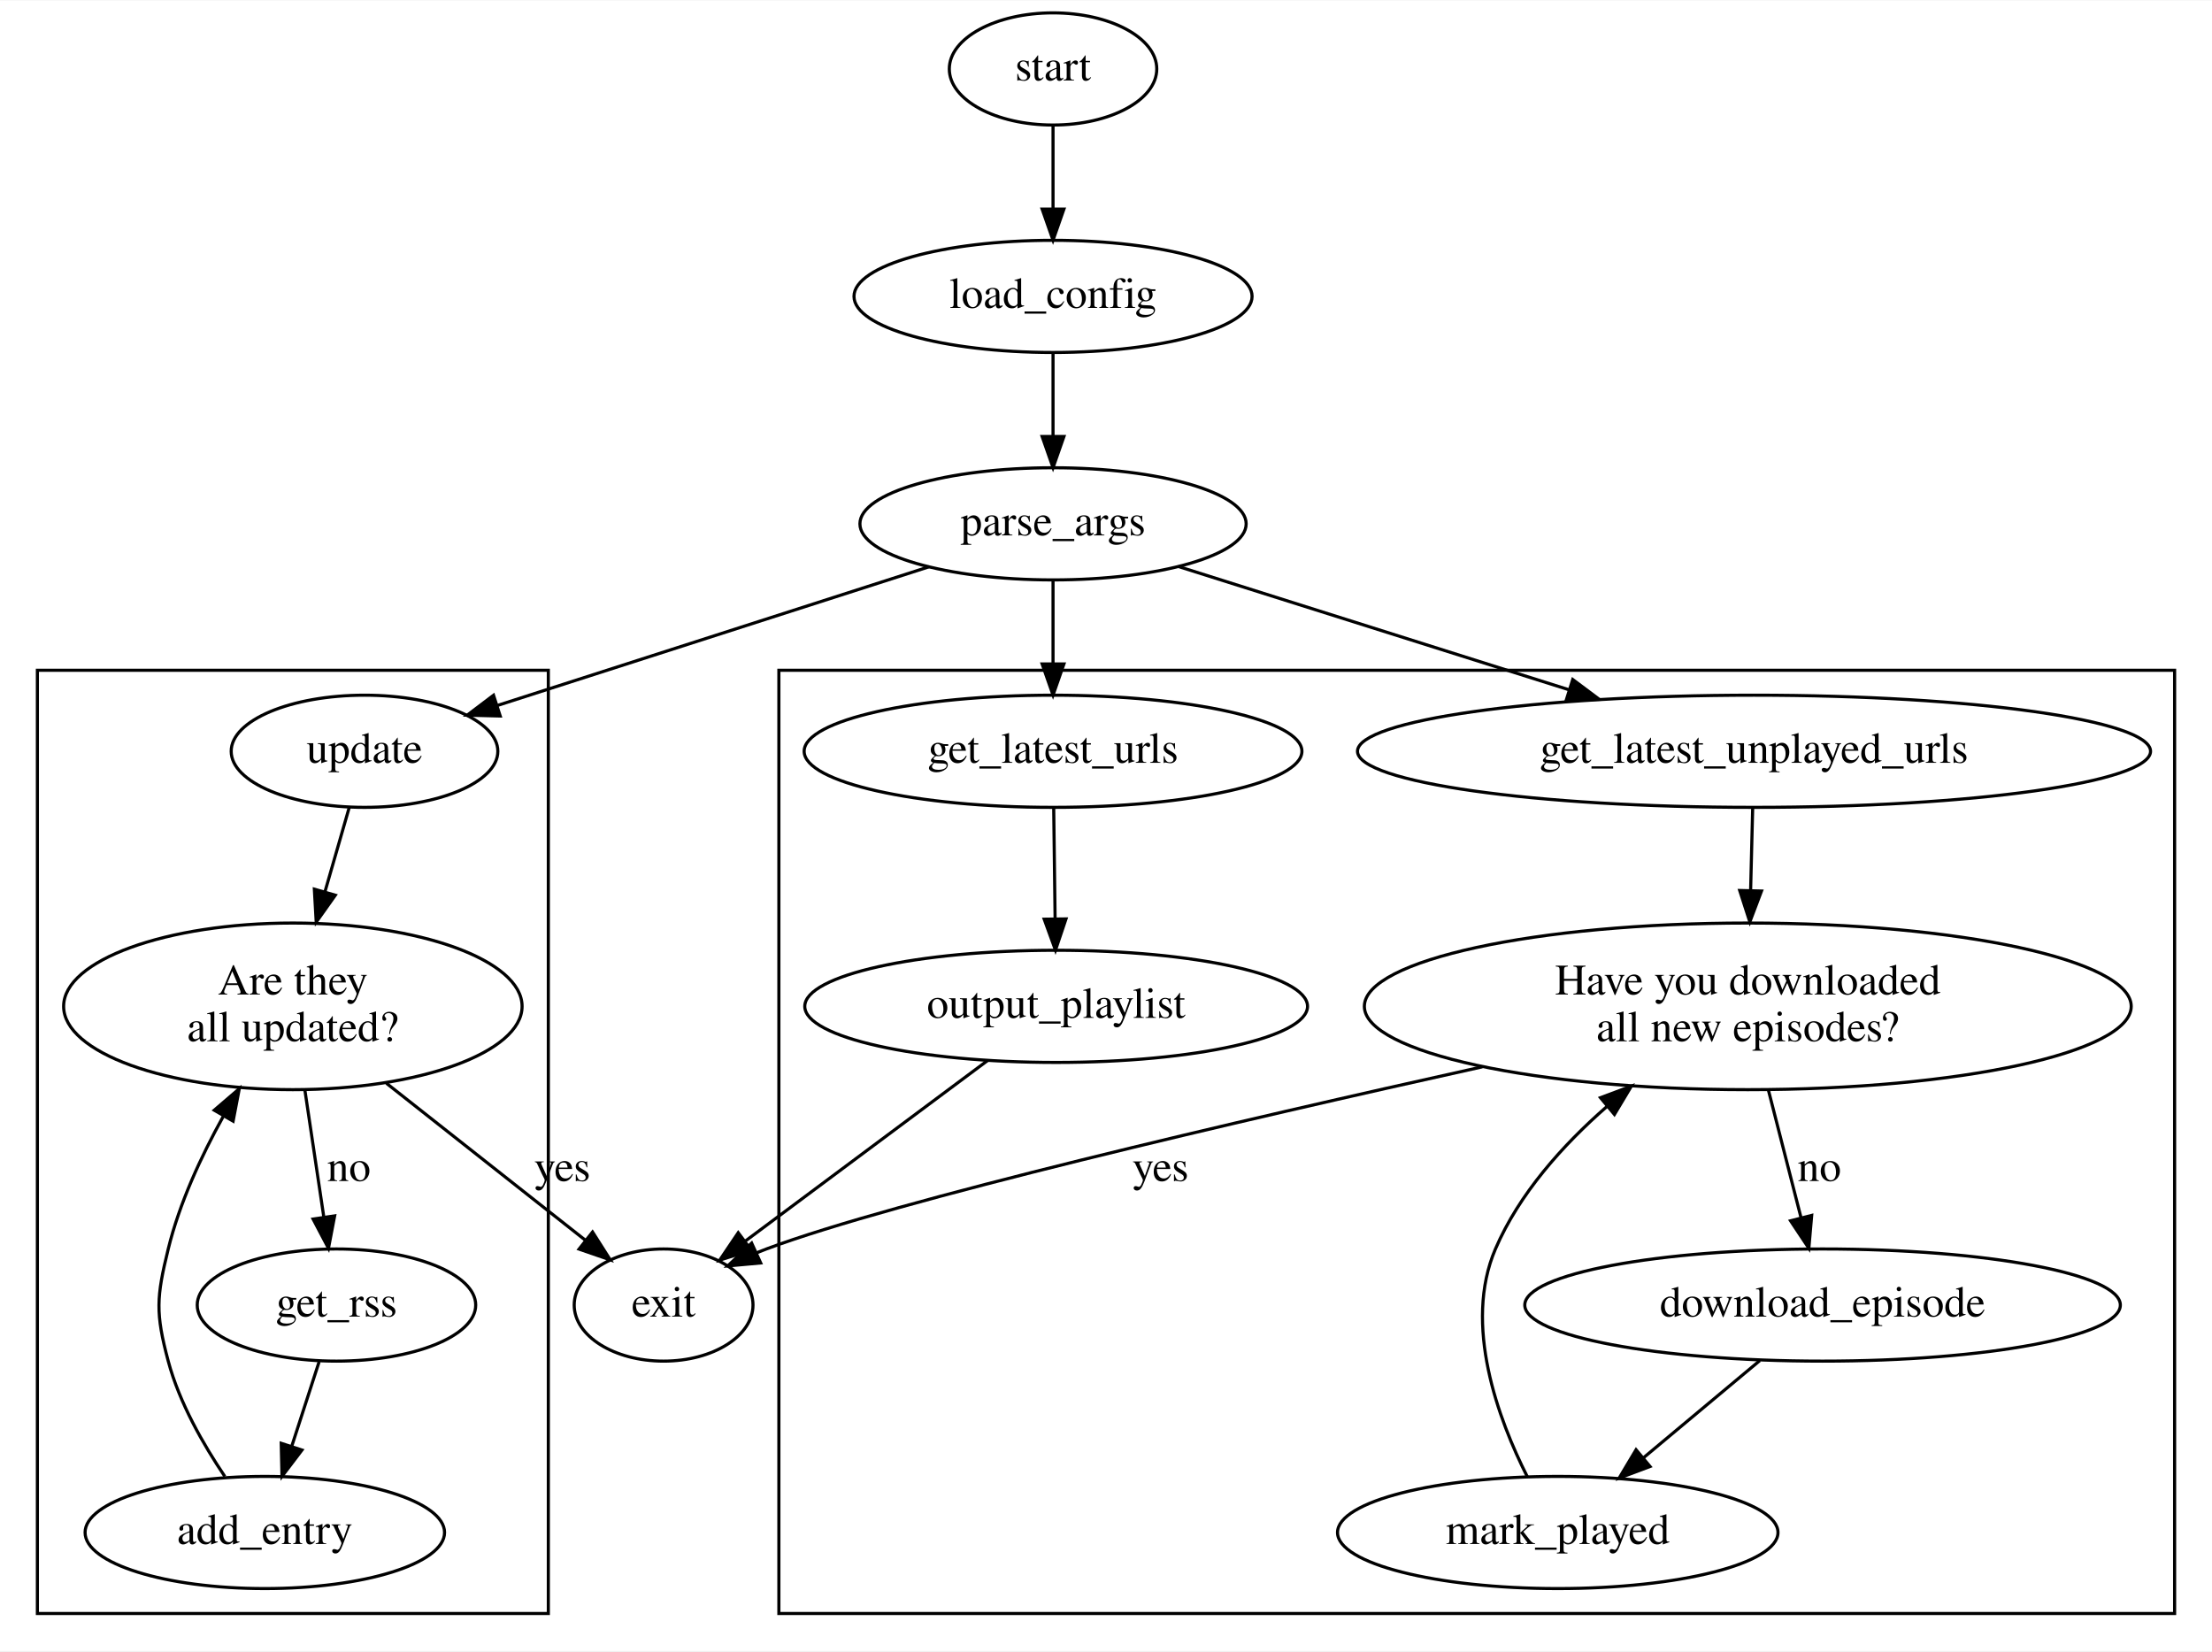
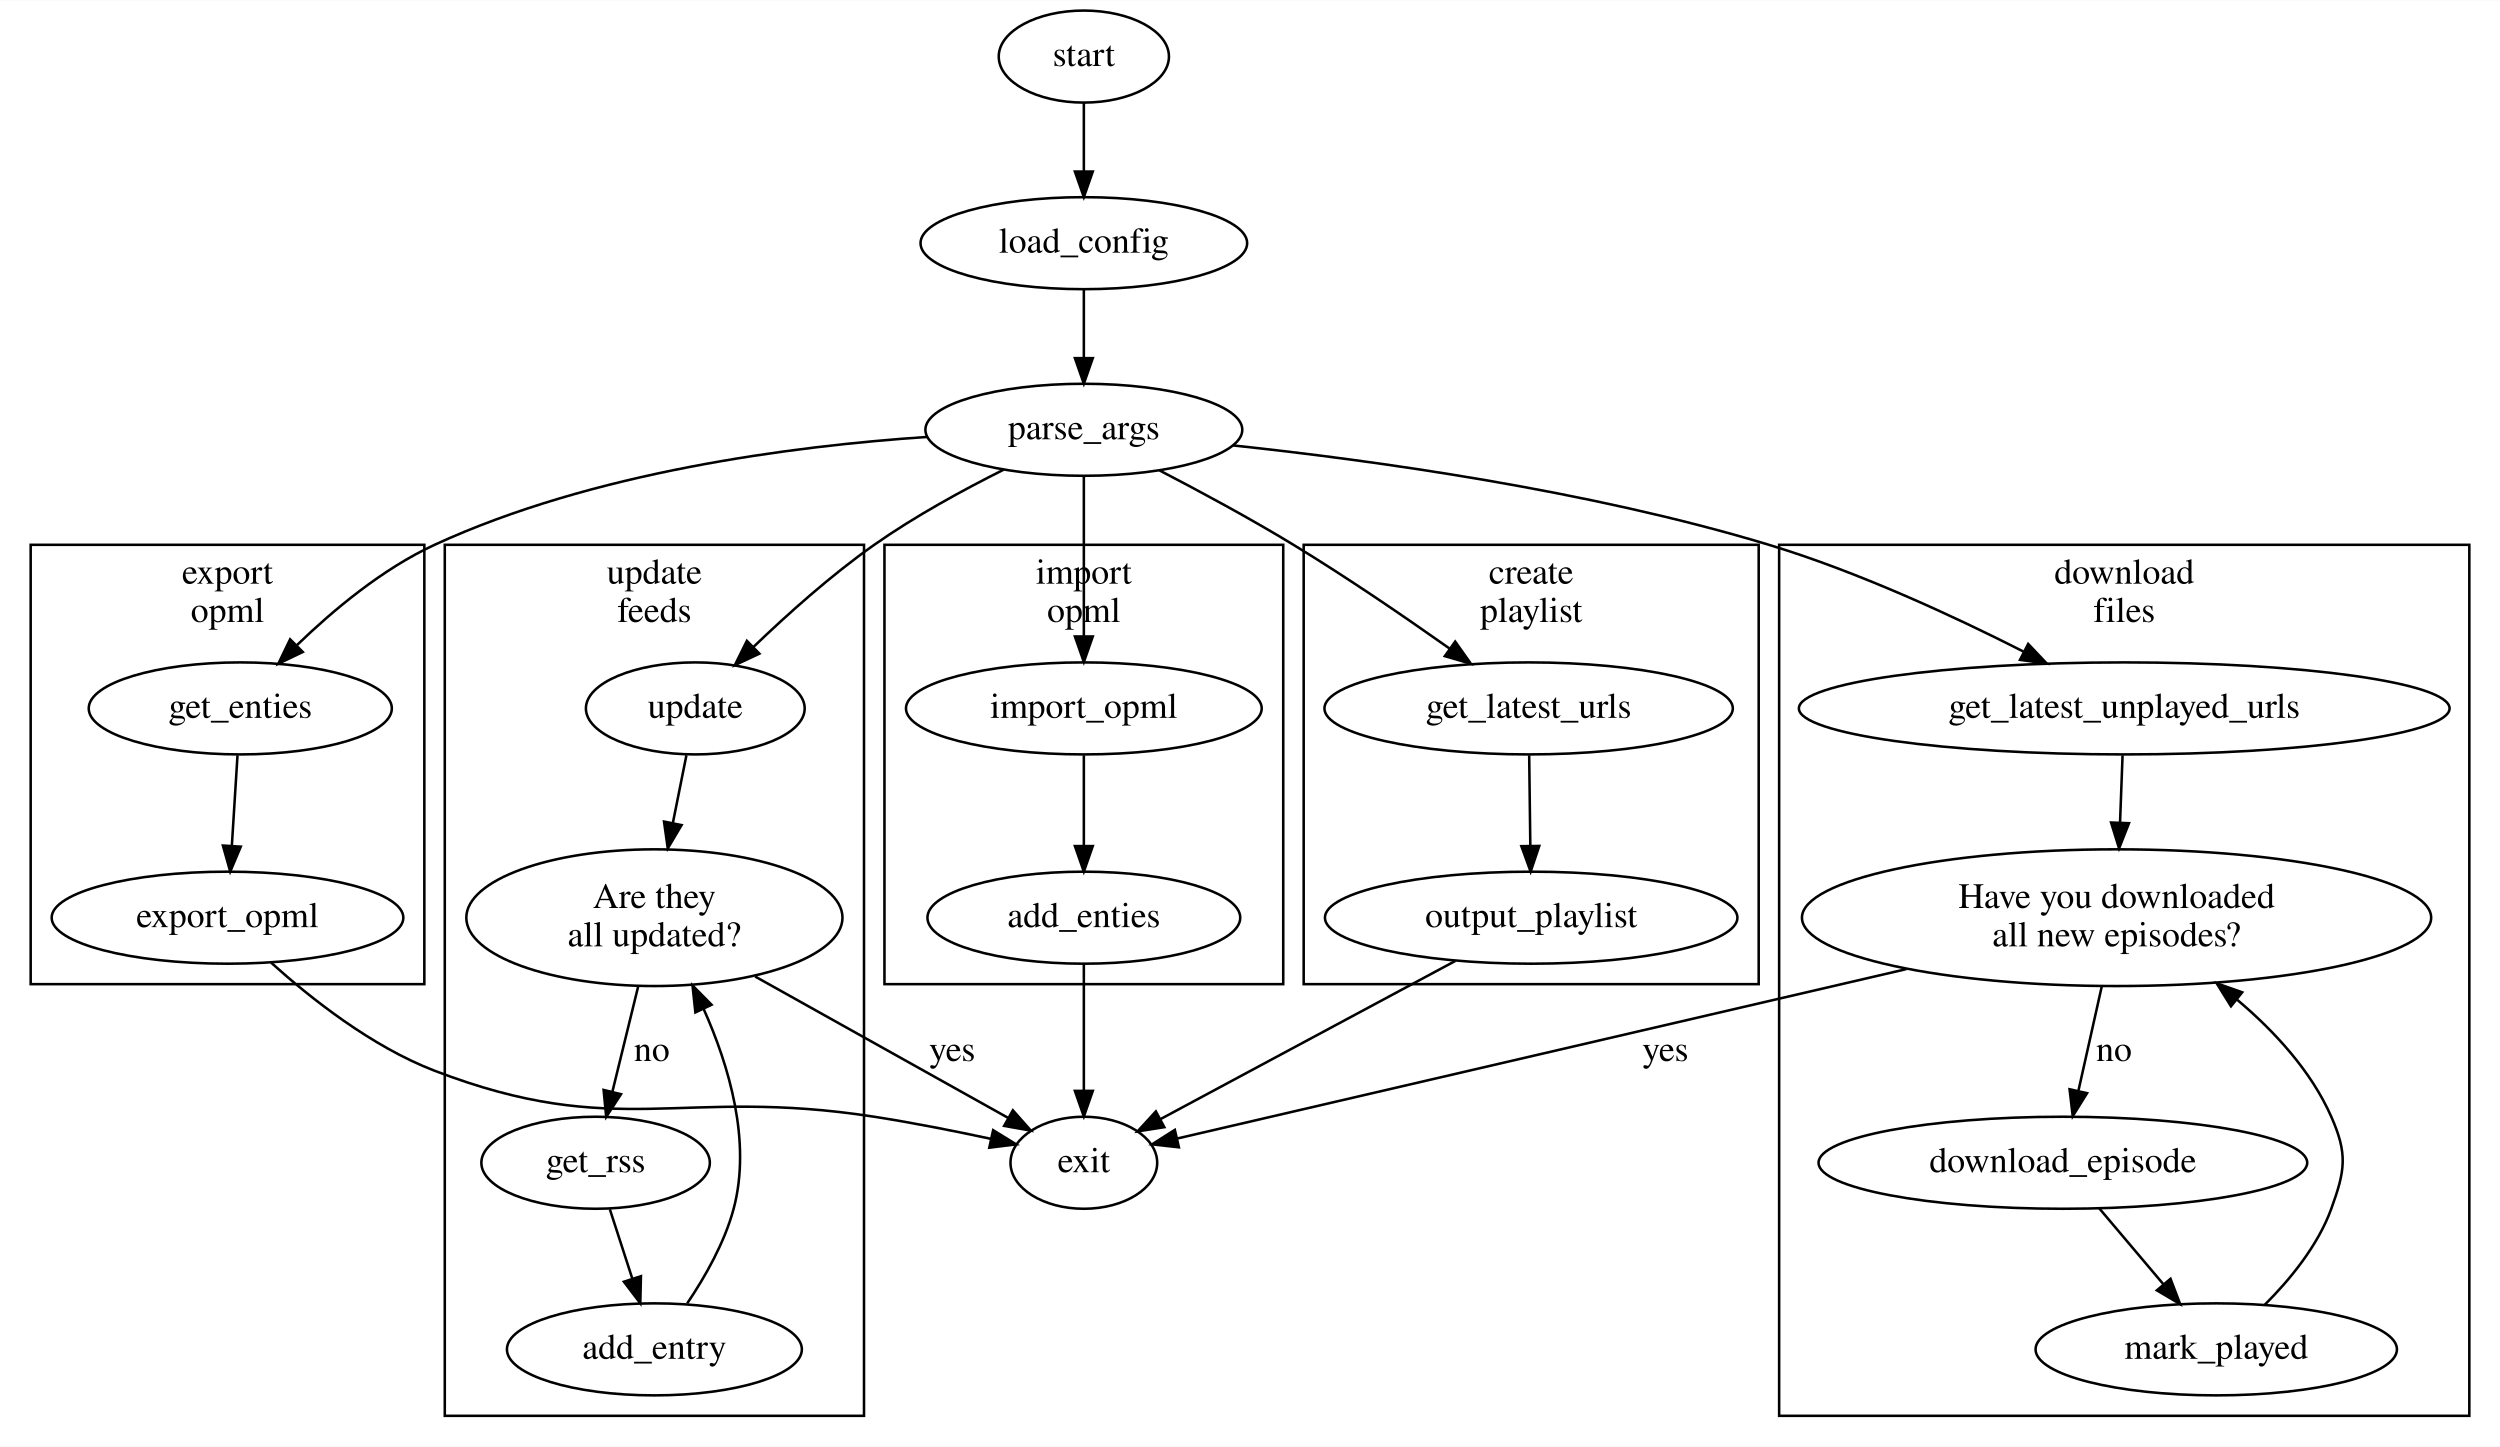
- <svg xmlns="http://www.w3.org/2000/svg" width="710pt" height="530pt" viewBox="0.00 0.00 710.00 529.74">
-   <g id="graph0" class="graph" transform="scale(1 1) rotate(0) translate(4 525.74)">
-     <polygon fill="white" stroke="none" points="-4,4 -4,-525.74 706,-525.74 706,4 -4,4" />
+ <svg xmlns="http://www.w3.org/2000/svg" width="978pt" height="566pt" viewBox="0.00 0.00 978.00 565.74">
+   <g id="graph0" class="graph" transform="scale(1 1) rotate(0) translate(4 561.74)">
+     <polygon fill="white" stroke="none" points="-4,4 -4,-561.74 974,-561.74 974,4 -4,4" />
    <g id="clust1" class="cluster">
-       <polygon fill="none" stroke="black" points="8,-8 8,-310.74 172,-310.74 172,-8 8,-8" />
+       <polygon fill="none" stroke="black" points="170,-8 170,-348.74 334,-348.74 334,-8 170,-8" />
+       <text text-anchor="middle" x="252" y="-333.54" font-family="Times,serif" font-size="14.00">update</text>
+       <text text-anchor="middle" x="252" y="-318.54" font-family="Times,serif" font-size="14.00">feeds</text>
    </g>
    <g id="clust2" class="cluster">
-       <polygon fill="none" stroke="black" points="246,-8 246,-310.74 694,-310.74 694,-8 246,-8" />
+       <polygon fill="none" stroke="black" points="692,-8 692,-348.74 962,-348.74 962,-8 692,-8" />
+       <text text-anchor="middle" x="827" y="-333.54" font-family="Times,serif" font-size="14.00">download</text>
+       <text text-anchor="middle" x="827" y="-318.54" font-family="Times,serif" font-size="14.00">files</text>
+     </g>
+     <g id="clust3" class="cluster">
+       <polygon fill="none" stroke="black" points="342,-176.87 342,-348.74 498,-348.74 498,-176.87 342,-176.87" />
+       <text text-anchor="middle" x="420" y="-333.54" font-family="Times,serif" font-size="14.00">import</text>
+       <text text-anchor="middle" x="420" y="-318.54" font-family="Times,serif" font-size="14.00">opml</text>
+     </g>
+     <g id="clust4" class="cluster">
+       <polygon fill="none" stroke="black" points="8,-176.87 8,-348.74 162,-348.74 162,-176.87 8,-176.87" />
+       <text text-anchor="middle" x="85" y="-333.54" font-family="Times,serif" font-size="14.00">export</text>
+       <text text-anchor="middle" x="85" y="-318.54" font-family="Times,serif" font-size="14.00">opml</text>
+     </g>
+     <g id="clust5" class="cluster">
+       <polygon fill="none" stroke="black" points="506,-176.87 506,-348.74 684,-348.74 684,-176.87 506,-176.87" />
+       <text text-anchor="middle" x="595" y="-333.54" font-family="Times,serif" font-size="14.00">create</text>
+       <text text-anchor="middle" x="595" y="-318.54" font-family="Times,serif" font-size="14.00">playlist</text>
    </g>
    <g id="node1" class="node">
-       <ellipse fill="none" stroke="black" cx="334" cy="-503.74" rx="33.295" ry="18" />
-       <text text-anchor="middle" x="334" y="-500.04" font-family="Times,serif" font-size="14.00">start</text>
+       <ellipse fill="none" stroke="black" cx="420" cy="-539.74" rx="33.295" ry="18" />
+       <text text-anchor="middle" x="420" y="-536.04" font-family="Times,serif" font-size="14.00">start</text>
    </g>
    <g id="node2" class="node">
-       <ellipse fill="none" stroke="black" cx="334" cy="-430.74" rx="63.889" ry="18" />
-       <text text-anchor="middle" x="334" y="-427.04" font-family="Times,serif" font-size="14.00">load_config</text>
+       <ellipse fill="none" stroke="black" cx="420" cy="-466.74" rx="63.889" ry="18" />
+       <text text-anchor="middle" x="420" y="-463.04" font-family="Times,serif" font-size="14.00">load_config</text>
    </g>
    <g id="edge1" class="edge">
-       <path fill="none" stroke="black" d="M334,-485.553C334,-477.53 334,-467.788 334,-458.809" />
-       <polygon fill="black" stroke="black" points="337.5,-458.769 334,-448.769 330.5,-458.769 337.5,-458.769" />
+       <path fill="none" stroke="black" d="M420,-521.553C420,-513.53 420,-503.788 420,-494.809" />
+       <polygon fill="black" stroke="black" points="423.5,-494.769 420,-484.769 416.5,-494.769 423.5,-494.769" />
    </g>
    <g id="node3" class="node">
-       <ellipse fill="none" stroke="black" cx="334" cy="-357.74" rx="61.99" ry="18" />
-       <text text-anchor="middle" x="334" y="-354.04" font-family="Times,serif" font-size="14.00">parse_args</text>
+       <ellipse fill="none" stroke="black" cx="420" cy="-393.74" rx="61.99" ry="18" />
+       <text text-anchor="middle" x="420" y="-390.04" font-family="Times,serif" font-size="14.00">parse_args</text>
    </g>
    <g id="edge2" class="edge">
-       <path fill="none" stroke="black" d="M334,-412.553C334,-404.53 334,-394.788 334,-385.809" />
-       <polygon fill="black" stroke="black" points="337.5,-385.769 334,-375.769 330.5,-385.769 337.5,-385.769" />
+       <path fill="none" stroke="black" d="M420,-448.553C420,-440.53 420,-430.788 420,-421.809" />
+       <polygon fill="black" stroke="black" points="423.5,-421.769 420,-411.769 416.5,-421.769 423.5,-421.769" />
    </g>
    <g id="node4" class="node">
-       <ellipse fill="none" stroke="black" cx="113" cy="-284.74" rx="42.793" ry="18" />
-       <text text-anchor="middle" x="113" y="-281.04" font-family="Times,serif" font-size="14.00">update</text>
+       <ellipse fill="none" stroke="black" cx="268" cy="-284.74" rx="42.793" ry="18" />
+       <text text-anchor="middle" x="268" y="-281.04" font-family="Times,serif" font-size="14.00">update</text>
    </g>
    <g id="edge3" class="edge">
-       <path fill="none" stroke="black" d="M294.234,-343.965C255.168,-331.414 195.753,-312.326 155.704,-299.459" />
-       <polygon fill="black" stroke="black" points="156.555,-296.057 145.963,-296.33 154.413,-302.721 156.555,-296.057" />
+       <path fill="none" stroke="black" d="M388.591,-378.119C372.87,-370.253 353.861,-359.889 338,-348.74 321.116,-336.873 303.863,-321.392 290.711,-308.746" />
+       <polygon fill="black" stroke="black" points="293.073,-306.161 283.474,-301.676 288.182,-311.168 293.073,-306.161" />
    </g>
    <g id="node5" class="node">
-       <ellipse fill="none" stroke="black" cx="559" cy="-284.74" rx="127.277" ry="18" />
-       <text text-anchor="middle" x="559" y="-281.04" font-family="Times,serif" font-size="14.00">get_latest_unplayed_urls</text>
+       <ellipse fill="none" stroke="black" cx="827" cy="-284.74" rx="127.277" ry="18" />
+       <text text-anchor="middle" x="827" y="-281.04" font-family="Times,serif" font-size="14.00">get_latest_unplayed_urls</text>
    </g>
    <g id="edge4" class="edge">
-       <path fill="none" stroke="black" d="M374.225,-344.047C409.141,-333.029 460.163,-316.929 499.751,-304.437" />
-       <polygon fill="black" stroke="black" points="500.811,-307.772 509.294,-301.425 498.704,-301.097 500.811,-307.772" />
+       <path fill="none" stroke="black" d="M478.244,-387.633C533.215,-381.776 617.491,-370.099 688,-348.74 722.818,-338.193 760.274,-320.836 787.522,-307.008" />
+       <polygon fill="black" stroke="black" points="789.421,-309.967 796.713,-302.281 786.22,-303.742 789.421,-309.967" />
    </g>
    <g id="node6" class="node">
-       <ellipse fill="none" stroke="black" cx="334" cy="-284.74" rx="79.886" ry="18" />
-       <text text-anchor="middle" x="334" y="-281.04" font-family="Times,serif" font-size="14.00">get_latest_urls</text>
+       <ellipse fill="none" stroke="black" cx="594" cy="-284.74" rx="79.886" ry="18" />
+       <text text-anchor="middle" x="594" y="-281.04" font-family="Times,serif" font-size="14.00">get_latest_urls</text>
    </g>
    <g id="edge5" class="edge">
-       <path fill="none" stroke="black" d="M334,-339.553C334,-331.53 334,-321.788 334,-312.809" />
-       <polygon fill="black" stroke="black" points="337.5,-312.769 334,-302.769 330.5,-312.769 337.5,-312.769" />
+       <path fill="none" stroke="black" d="M449.653,-377.814C465.429,-369.628 485.022,-359.067 502,-348.74 522.893,-336.032 545.569,-320.524 563.181,-308.075" />
+       <polygon fill="black" stroke="black" points="565.27,-310.884 571.39,-302.235 561.212,-305.18 565.27,-310.884" />
    </g>
    <g id="node7" class="node">
-       <ellipse fill="none" stroke="black" cx="90" cy="-202.87" rx="73.578" ry="26.741" />
-       <text text-anchor="middle" x="90" y="-206.67" font-family="Times,serif" font-size="14.00">Are they</text>
-       <text text-anchor="middle" x="90" y="-191.67" font-family="Times,serif" font-size="14.00">all updated?</text>
+       <ellipse fill="none" stroke="black" cx="420" cy="-284.74" rx="69.588" ry="18" />
+       <text text-anchor="middle" x="420" y="-281.04" font-family="Times,serif" font-size="14.00">import_opml</text>
    </g>
    <g id="edge6" class="edge">
-       <path fill="none" stroke="black" d="M108.122,-266.802C105.832,-258.849 103.011,-249.051 100.282,-239.574" />
-       <polygon fill="black" stroke="black" points="103.628,-238.546 97.497,-229.905 96.901,-240.483 103.628,-238.546" />
+       <path fill="none" stroke="black" d="M420,-375.549C420,-358.701 420,-332.758 420,-313.08" />
+       <polygon fill="black" stroke="black" points="423.5,-312.889 420,-302.889 416.5,-312.889 423.5,-312.889" />
+     </g>
+     <g id="node8" class="node">
+       <ellipse fill="none" stroke="black" cx="90" cy="-284.74" rx="59.29" ry="18" />
+       <text text-anchor="middle" x="90" y="-281.04" font-family="Times,serif" font-size="14.00">get_enties</text>
+     </g>
+     <g id="edge7" class="edge">
+       <path fill="none" stroke="black" d="M358.889,-390.952C305.742,-387.385 227.781,-377.212 166,-348.74 145.644,-339.359 126.252,-323.121 112.151,-309.48" />
+       <polygon fill="black" stroke="black" points="114.438,-306.818 104.889,-302.229 109.492,-311.772 114.438,-306.818" />
+     </g>
+     <g id="node9" class="node">
+       <ellipse fill="none" stroke="black" cx="252" cy="-202.87" rx="73.578" ry="26.741" />
+       <text text-anchor="middle" x="252" y="-206.67" font-family="Times,serif" font-size="14.00">Are they</text>
+       <text text-anchor="middle" x="252" y="-191.67" font-family="Times,serif" font-size="14.00">all updated?</text>
+     </g>
+     <g id="edge8" class="edge">
+       <path fill="none" stroke="black" d="M264.528,-266.41C262.962,-258.593 261.051,-249.053 259.198,-239.803" />
+       <polygon fill="black" stroke="black" points="262.625,-239.092 257.229,-229.974 255.762,-240.467 262.625,-239.092" />
+     </g>
+     <g id="node12" class="node">
+       <ellipse fill="none" stroke="black" cx="824" cy="-202.87" rx="123.073" ry="26.741" />
+       <text text-anchor="middle" x="824" y="-206.67" font-family="Times,serif" font-size="14.00">Have you downloaded</text>
+       <text text-anchor="middle" x="824" y="-191.67" font-family="Times,serif" font-size="14.00">all new episodes?</text>
+     </g>
+     <g id="edge12" class="edge">
+       <path fill="none" stroke="black" d="M826.349,-266.41C826.059,-258.676 825.705,-249.256 825.361,-240.098" />
+       <polygon fill="black" stroke="black" points="828.853,-239.836 824.98,-229.974 821.858,-240.098 828.853,-239.836" />
+     </g>
+     <g id="node17" class="node">
+       <ellipse fill="none" stroke="black" cx="595" cy="-202.87" rx="80.686" ry="18" />
+       <text text-anchor="middle" x="595" y="-199.17" font-family="Times,serif" font-size="14.00">output_playlist</text>
+     </g>
+     <g id="edge18" class="edge">
+       <path fill="none" stroke="black" d="M594.217,-266.41C594.346,-256.082 594.513,-242.748 594.66,-231.046" />
+       <polygon fill="black" stroke="black" points="598.161,-230.936 594.787,-220.892 591.162,-230.848 598.161,-230.936" />
+     </g>
+     <g id="node15" class="node">
+       <ellipse fill="none" stroke="black" cx="420" cy="-202.87" rx="61.189" ry="18" />
+       <text text-anchor="middle" x="420" y="-199.17" font-family="Times,serif" font-size="14.00">add_enties</text>
+     </g>
+     <g id="edge16" class="edge">
+       <path fill="none" stroke="black" d="M420,-266.41C420,-256.082 420,-242.748 420,-231.046" />
+       <polygon fill="black" stroke="black" points="423.5,-230.892 420,-220.892 416.5,-230.892 423.5,-230.892" />
+     </g>
+     <g id="node16" class="node">
+       <ellipse fill="none" stroke="black" cx="85" cy="-202.87" rx="68.788" ry="18" />
+       <text text-anchor="middle" x="85" y="-199.17" font-family="Times,serif" font-size="14.00">export_opml</text>
+     </g>
+     <g id="edge17" class="edge">
+       <path fill="none" stroke="black" d="M88.915,-266.41C88.269,-256.082 87.434,-242.748 86.701,-231.046" />
+       <polygon fill="black" stroke="black" points="90.184,-230.654 86.066,-220.892 83.197,-231.092 90.184,-230.654" />
    </g>
    <g id="node10" class="node">
-       <ellipse fill="none" stroke="black" cx="557" cy="-202.87" rx="123.073" ry="26.741" />
-       <text text-anchor="middle" x="557" y="-206.67" font-family="Times,serif" font-size="14.00">Have you downloaded</text>
-       <text text-anchor="middle" x="557" y="-191.67" font-family="Times,serif" font-size="14.00">all new episodes?</text>
+       <ellipse fill="none" stroke="black" cx="229" cy="-107" rx="44.693" ry="18" />
+       <text text-anchor="middle" x="229" y="-103.3" font-family="Times,serif" font-size="14.00">get_rss</text>
+     </g>
+     <g id="edge9" class="edge">
+       <path fill="none" stroke="black" d="M245.654,-175.971C242.507,-163.125 238.71,-147.628 235.536,-134.677" />
+       <polygon fill="black" stroke="black" points="238.929,-133.816 233.15,-124.936 232.13,-135.482 238.929,-133.816" />
+       <text text-anchor="middle" x="251" y="-146.8" font-family="Times,serif" font-size="14.00">no</text>
+     </g>
+     <g id="node18" class="node">
+       <ellipse fill="none" stroke="black" cx="420" cy="-107" rx="28.695" ry="18" />
+       <text text-anchor="middle" x="420" y="-103.3" font-family="Times,serif" font-size="14.00">exit</text>
+     </g>
+     <g id="edge21" class="edge">
+       <path fill="none" stroke="black" d="M291.389,-179.862C321.711,-162.919 362.96,-139.871 390.483,-124.493" />
+       <polygon fill="black" stroke="black" points="392.233,-127.524 399.255,-119.591 388.818,-121.414 392.233,-127.524" />
+       <text text-anchor="middle" x="368.5" y="-146.8" font-family="Times,serif" font-size="14.00">yes</text>
+     </g>
+     <g id="node11" class="node">
+       <ellipse fill="none" stroke="black" cx="252" cy="-34" rx="57.69" ry="18" />
+       <text text-anchor="middle" x="252" y="-30.3" font-family="Times,serif" font-size="14.00">add_entry</text>
    </g>
    <g id="edge10" class="edge">
-       <path fill="none" stroke="black" d="M558.566,-266.41C558.372,-258.676 558.136,-249.256 557.907,-240.098" />
-       <polygon fill="black" stroke="black" points="561.403,-239.883 557.654,-229.974 554.405,-240.059 561.403,-239.883" />
+       <path fill="none" stroke="black" d="M234.568,-88.813C237.195,-80.702 240.391,-70.835 243.326,-61.777" />
+       <polygon fill="black" stroke="black" points="246.731,-62.621 246.484,-52.029 240.072,-60.464 246.731,-62.621" />
+     </g>
+     <g id="edge11" class="edge">
+       <path fill="none" stroke="black" d="M264.826,-51.973C271.685,-62.13 279.435,-75.63 283,-89 290.009,-115.287 281.209,-144.947 271.219,-167.264" />
+       <polygon fill="black" stroke="black" points="268.033,-165.813 266.907,-176.348 274.357,-168.815 268.033,-165.813" />
    </g>
    <g id="node13" class="node">
-       <ellipse fill="none" stroke="black" cx="335" cy="-202.87" rx="80.686" ry="18" />
-       <text text-anchor="middle" x="335" y="-199.17" font-family="Times,serif" font-size="14.00">output_playlist</text>
+       <ellipse fill="none" stroke="black" cx="803" cy="-107" rx="95.583" ry="18" />
+       <text text-anchor="middle" x="803" y="-103.3" font-family="Times,serif" font-size="14.00">download_episode</text>
+     </g>
+     <g id="edge13" class="edge">
+       <path fill="none" stroke="black" d="M818.206,-175.971C815.38,-163.337 811.98,-148.139 809.112,-135.32" />
+       <polygon fill="black" stroke="black" points="812.451,-134.216 806.853,-125.221 805.62,-135.744 812.451,-134.216" />
+       <text text-anchor="middle" x="823" y="-146.8" font-family="Times,serif" font-size="14.00">no</text>
+     </g>
+     <g id="edge19" class="edge">
+       <path fill="none" stroke="black" d="M741.758,-182.761C654.559,-162.5 520.762,-131.412 456.682,-116.523" />
+       <polygon fill="black" stroke="black" points="457.181,-113.046 446.649,-114.192 455.597,-119.864 457.181,-113.046" />
+       <text text-anchor="middle" x="647.5" y="-146.8" font-family="Times,serif" font-size="14.00">yes</text>
+     </g>
+     <g id="node14" class="node">
+       <ellipse fill="none" stroke="black" cx="863" cy="-34" rx="70.688" ry="18" />
+       <text text-anchor="middle" x="863" y="-30.3" font-family="Times,serif" font-size="14.00">mark_played</text>
    </g>
    <g id="edge14" class="edge">
-       <path fill="none" stroke="black" d="M334.217,-266.41C334.346,-256.082 334.513,-242.748 334.66,-231.046" />
-       <polygon fill="black" stroke="black" points="338.161,-230.936 334.787,-220.892 331.162,-230.848 338.161,-230.936" />
-     </g>
-     <g id="node8" class="node">
-       <ellipse fill="none" stroke="black" cx="104" cy="-107" rx="44.693" ry="18" />
-       <text text-anchor="middle" x="104" y="-103.3" font-family="Times,serif" font-size="14.00">get_rss</text>
-     </g>
-     <g id="edge7" class="edge">
-       <path fill="none" stroke="black" d="M93.863,-175.971C95.747,-163.337 98.014,-148.139 99.925,-135.32" />
-       <polygon fill="black" stroke="black" points="103.418,-135.628 101.432,-125.221 96.495,-134.596 103.418,-135.628" />
-       <text text-anchor="middle" x="108" y="-146.8" font-family="Times,serif" font-size="14.00">no</text>
-     </g>
-     <g id="node14" class="node">
-       <ellipse fill="none" stroke="black" cx="209" cy="-107" rx="28.695" ry="18" />
-       <text text-anchor="middle" x="209" y="-103.3" font-family="Times,serif" font-size="14.00">exit</text>
-     </g>
-     <g id="edge17" class="edge">
-       <path fill="none" stroke="black" d="M120.029,-178.183C139.733,-162.64 165.205,-142.546 183.842,-127.845" />
-       <polygon fill="black" stroke="black" points="186.195,-130.447 191.879,-121.505 181.86,-124.951 186.195,-130.447" />
-       <text text-anchor="middle" x="176.5" y="-146.8" font-family="Times,serif" font-size="14.00">yes</text>
-     </g>
-     <g id="node9" class="node">
-       <ellipse fill="none" stroke="black" cx="81" cy="-34" rx="57.69" ry="18" />
-       <text text-anchor="middle" x="81" y="-30.3" font-family="Times,serif" font-size="14.00">add_entry</text>
-     </g>
-     <g id="edge8" class="edge">
-       <path fill="none" stroke="black" d="M98.432,-88.813C95.805,-80.702 92.609,-70.835 89.674,-61.777" />
-       <polygon fill="black" stroke="black" points="92.928,-60.464 86.516,-52.029 86.269,-62.621 92.928,-60.464" />
-     </g>
-     <g id="edge9" class="edge">
-       <path fill="none" stroke="black" d="M68.174,-51.973C61.315,-62.13 53.565,-75.63 50,-89 45.878,-104.46 46.198,-109.458 50,-125 53.596,-139.699 60.541,-154.714 67.648,-167.528" />
-       <polygon fill="black" stroke="black" points="64.766,-169.535 72.807,-176.434 70.823,-166.026 64.766,-169.535" />
-     </g>
-     <g id="node11" class="node">
-       <ellipse fill="none" stroke="black" cx="581" cy="-107" rx="95.583" ry="18" />
-       <text text-anchor="middle" x="581" y="-103.3" font-family="Times,serif" font-size="14.00">download_episode</text>
-     </g>
-     <g id="edge11" class="edge">
-       <path fill="none" stroke="black" d="M563.622,-175.971C566.884,-163.211 570.815,-147.835 574.113,-134.937" />
-       <polygon fill="black" stroke="black" points="577.511,-135.777 576.597,-125.221 570.729,-134.043 577.511,-135.777" />
-       <text text-anchor="middle" x="580" y="-146.8" font-family="Times,serif" font-size="14.00">no</text>
+       <path fill="none" stroke="black" d="M817.219,-89.174C824.691,-80.332 833.99,-69.329 842.251,-59.553" />
+       <polygon fill="black" stroke="black" points="845.102,-61.602 848.883,-51.705 839.755,-57.084 845.102,-61.602" />
    </g>
    <g id="edge15" class="edge">
-       <path fill="none" stroke="black" d="M471.8,-183.46C393.536,-166.116 283.593,-140.538 242,-125 240.974,-124.617 239.938,-124.209 238.899,-123.783" />
-       <polygon fill="black" stroke="black" points="240.162,-120.512 229.61,-119.558 237.263,-126.884 240.162,-120.512" />
-       <text text-anchor="middle" x="368.5" y="-146.8" font-family="Times,serif" font-size="14.00">yes</text>
-     </g>
-     <g id="node12" class="node">
-       <ellipse fill="none" stroke="black" cx="496" cy="-34" rx="70.688" ry="18" />
-       <text text-anchor="middle" x="496" y="-30.3" font-family="Times,serif" font-size="14.00">mark_played</text>
-     </g>
-     <g id="edge12" class="edge">
-       <path fill="none" stroke="black" d="M560.856,-89.174C549.661,-79.822 535.572,-68.054 523.388,-57.877" />
-       <polygon fill="black" stroke="black" points="525.625,-55.185 515.706,-51.46 521.137,-60.557 525.625,-55.185" />
-     </g>
-     <g id="edge13" class="edge">
-       <path fill="none" stroke="black" d="M486.263,-51.833C476.897,-70.361 465.575,-100.734 476,-125 483.619,-142.735 497.564,-158.302 511.761,-170.705" />
-       <polygon fill="black" stroke="black" points="509.712,-173.553 519.636,-177.264 514.192,-168.175 509.712,-173.553" />
-     </g>
-     <g id="edge16" class="edge">
-       <path fill="none" stroke="black" d="M313.052,-185.519C291.42,-169.403 258.351,-144.766 235.319,-127.607" />
-       <polygon fill="black" stroke="black" points="237.138,-124.598 227.028,-121.431 232.956,-130.212 237.138,-124.598" />
+       <path fill="none" stroke="black" d="M881.978,-51.448C891.783,-61.235 902.765,-74.542 908,-89 913.447,-104.044 914.449,-110.357 908,-125 900.135,-142.86 885.844,-158.376 871.254,-170.7" />
+       <polygon fill="black" stroke="black" points="868.755,-168.219 863.156,-177.214 873.142,-173.673 868.755,-168.219" />
+     </g>
+     <g id="edge22" class="edge">
+       <path fill="none" stroke="black" d="M420,-184.653C420,-170.891 420,-151.34 420,-135.427" />
+       <polygon fill="black" stroke="black" points="423.5,-135.108 420,-125.108 416.5,-135.108 423.5,-135.108" />
+     </g>
+     <g id="edge23" class="edge">
+       <path fill="none" stroke="black" d="M102.028,-185.303C117.4,-171.445 141.33,-152.466 166,-143 237.761,-115.465 262.052,-136.816 338,-125 353.028,-122.662 369.467,-119.396 383.654,-116.351" />
+       <polygon fill="black" stroke="black" points="384.513,-119.746 393.533,-114.189 383.016,-112.908 384.513,-119.746" />
+     </g>
+     <g id="edge20" class="edge">
+       <path fill="none" stroke="black" d="M565.314,-185.946C533.184,-168.712 482.231,-141.381 449.986,-124.084" />
+       <polygon fill="black" stroke="black" points="451.486,-120.917 441.019,-119.275 448.177,-127.086 451.486,-120.917" />
    </g>
  </g>
</svg>
